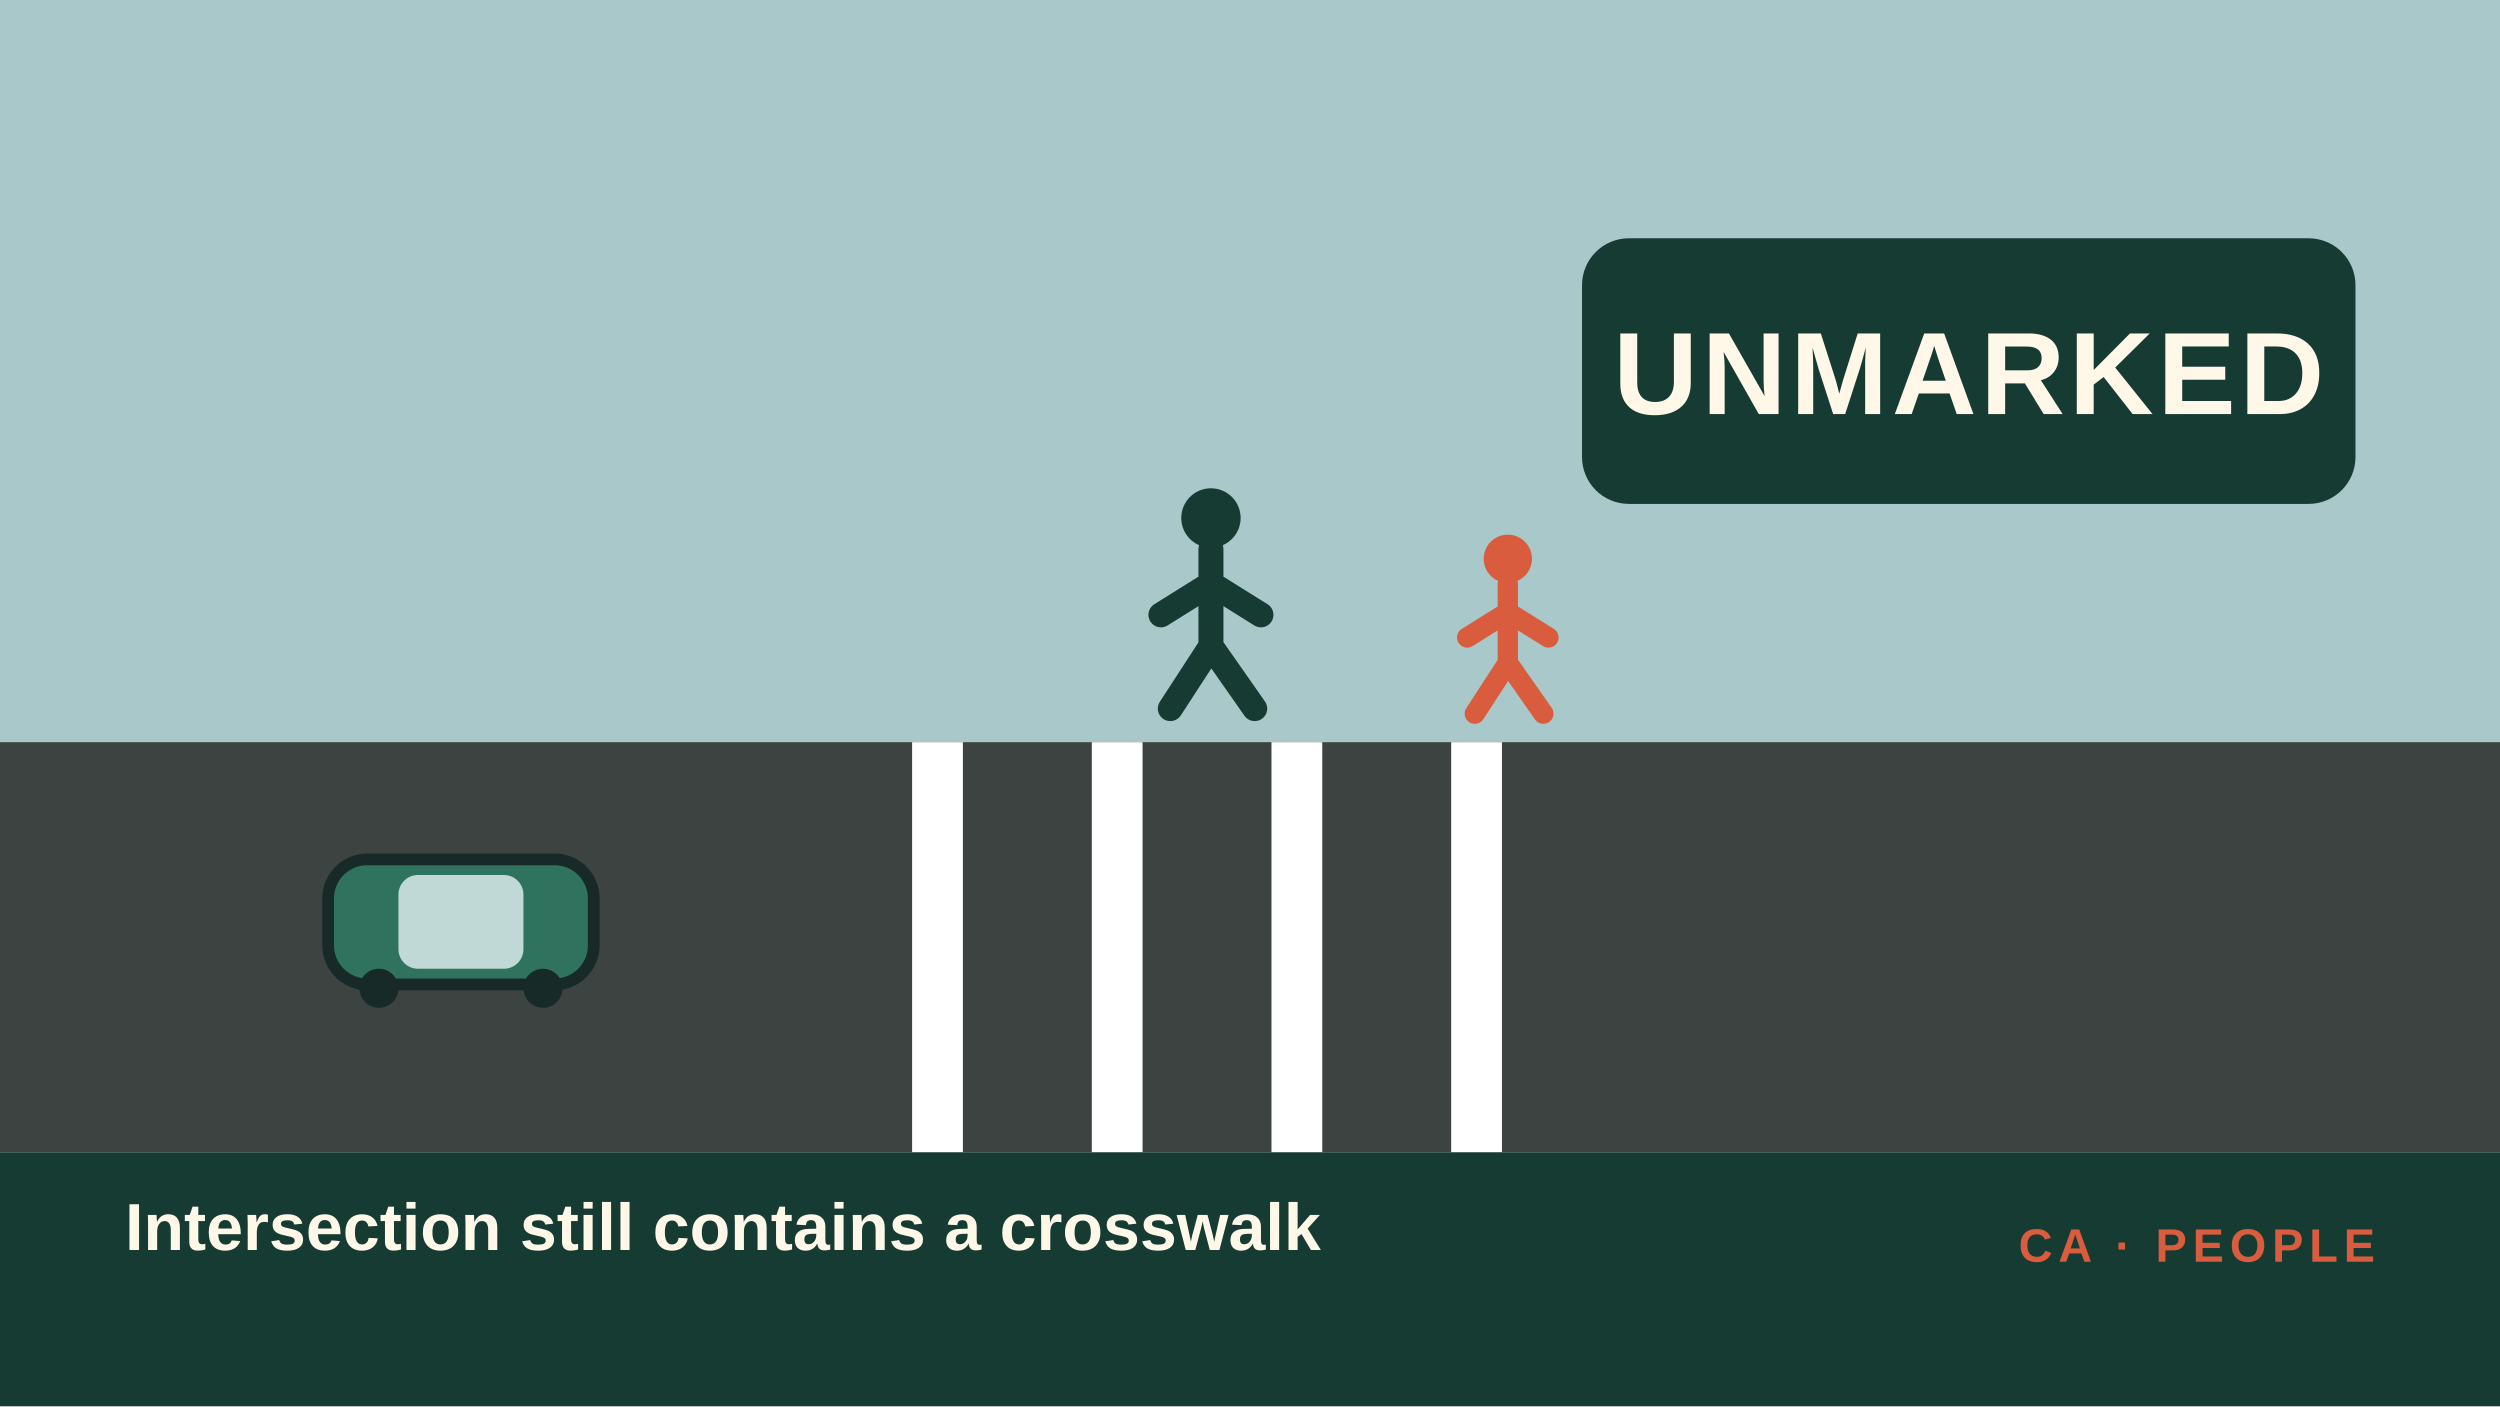
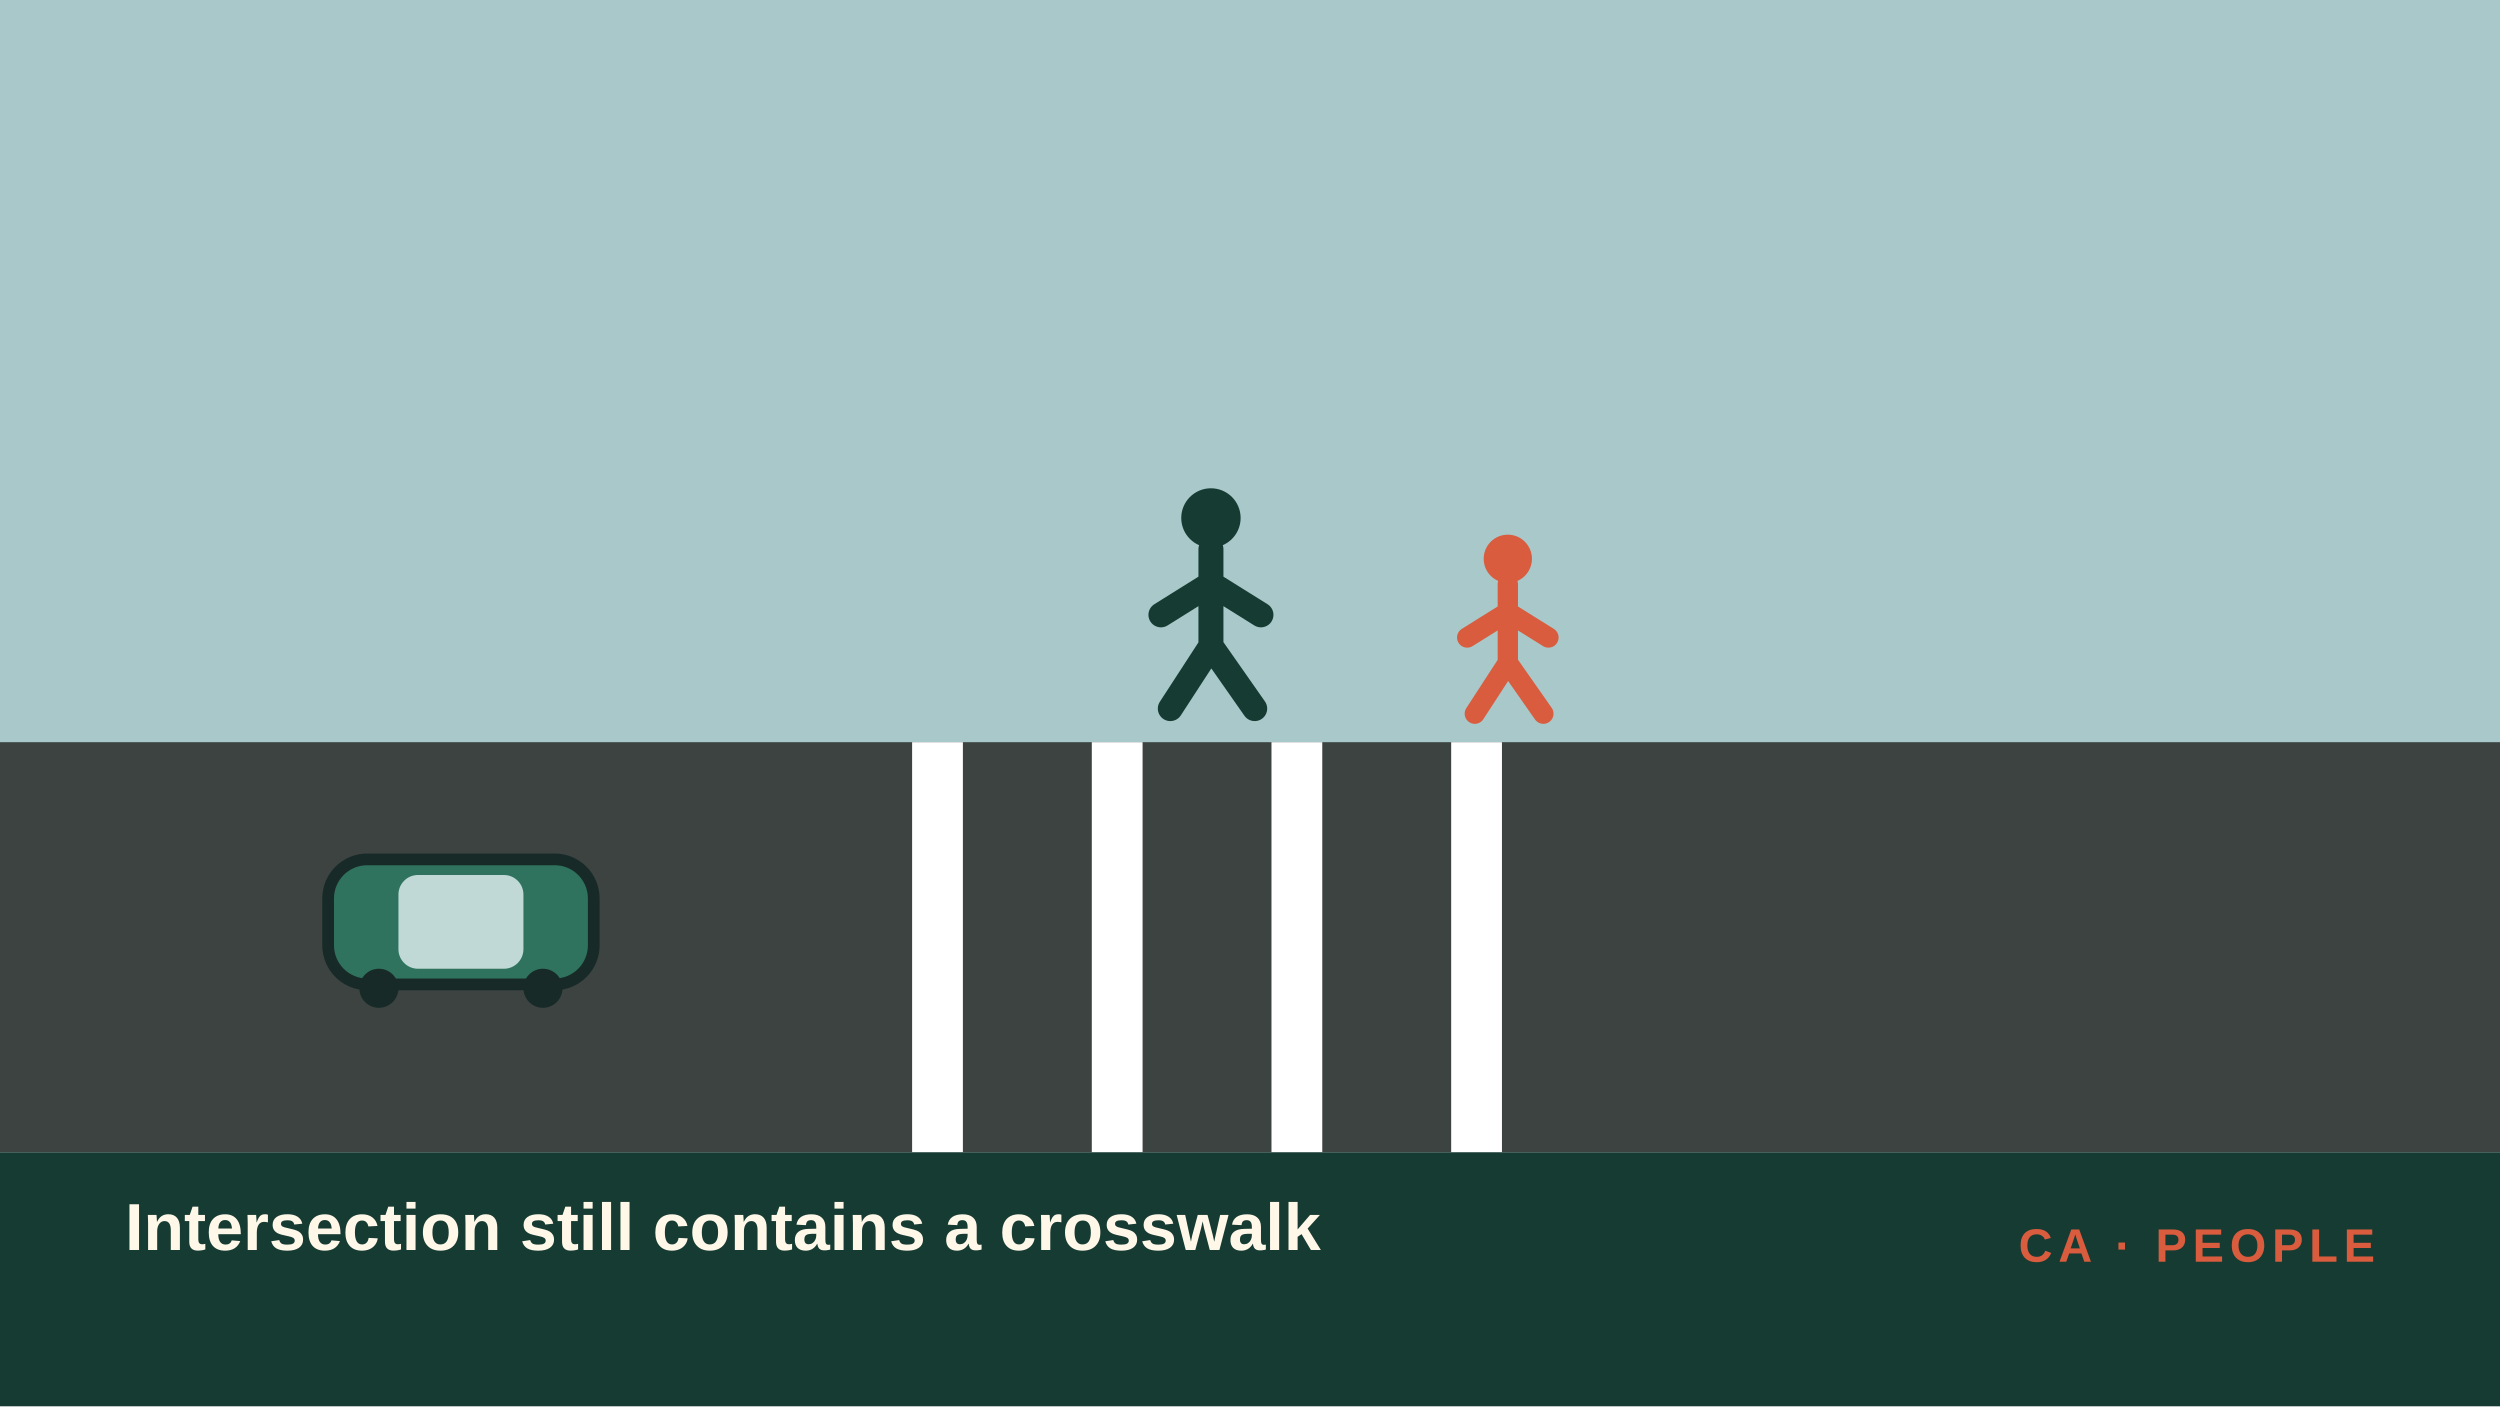
<svg xmlns="http://www.w3.org/2000/svg" viewBox="0 0 640 360" data-card-id="right-way-06" role="img" aria-labelledby="title-right-way-06">
  <rect width="640" height="295" fill="#a9c8ca" />
  <rect y="190" width="640" height="105" fill="#3c4341" />
  <g stroke="#fff" stroke-width="13">
    <path d="M240 190V295M286 190V295M332 190V295M378 190V295" />
  </g>
  <g transform="translate(310 151) scale(0.8)" fill="#163b32" stroke="#163b32" stroke-linecap="round">
    <circle cy="-23" r="9" />
    <path d="M0 -13V18M0 -2L-16 8M0 -2L16 8M0 18L-13 38M0 18L14 38" fill="none" stroke-width="8" />
  </g>
  <g transform="translate(386 158) scale(0.65)" fill="#d85c3d" stroke="#d85c3d" stroke-linecap="round">
    <circle cy="-23" r="9" />
    <path d="M0 -13V18M0 -2L-16 8M0 -2L16 8M0 18L-13 38M0 18L14 38" fill="none" stroke-width="8" />
  </g>
  <g transform="translate(118 236) rotate(0) scale(1)">
    <rect x="-34" y="-16" width="68" height="32" rx="10" fill="#2f725d" stroke="#172a27" stroke-width="3" />
    <rect x="-16" y="-12" width="32" height="24" rx="5" fill="#cfe4e3" opacity=".9" />
    <circle cx="-21" cy="17" r="5" fill="#172a27" />
    <circle cx="21" cy="17" r="5" fill="#172a27" />
  </g>
-   <rect x="405" y="61" width="198" height="68" rx="12" fill="#163b32" />
-   <text x="504" y="106" fill="#fff8e9" font-family="Arial, sans-serif" font-size="30" font-weight="800" text-anchor="middle" letter-spacing="1">UNMARKED</text>
  <rect y="295" width="640" height="65" fill="#163b32" />
  <text x="608" y="323" fill="#d85c3d" font-family="Arial, sans-serif" font-size="12" font-weight="800" text-anchor="end" letter-spacing="1.5">CA · PEOPLE</text>
  <text x="32" y="320" fill="#fff8e9" font-family="Arial, sans-serif" font-size="17" font-weight="700">
    <tspan x="32" dy="0">Intersection still contains a crosswalk</tspan>
  </text>
</svg>
